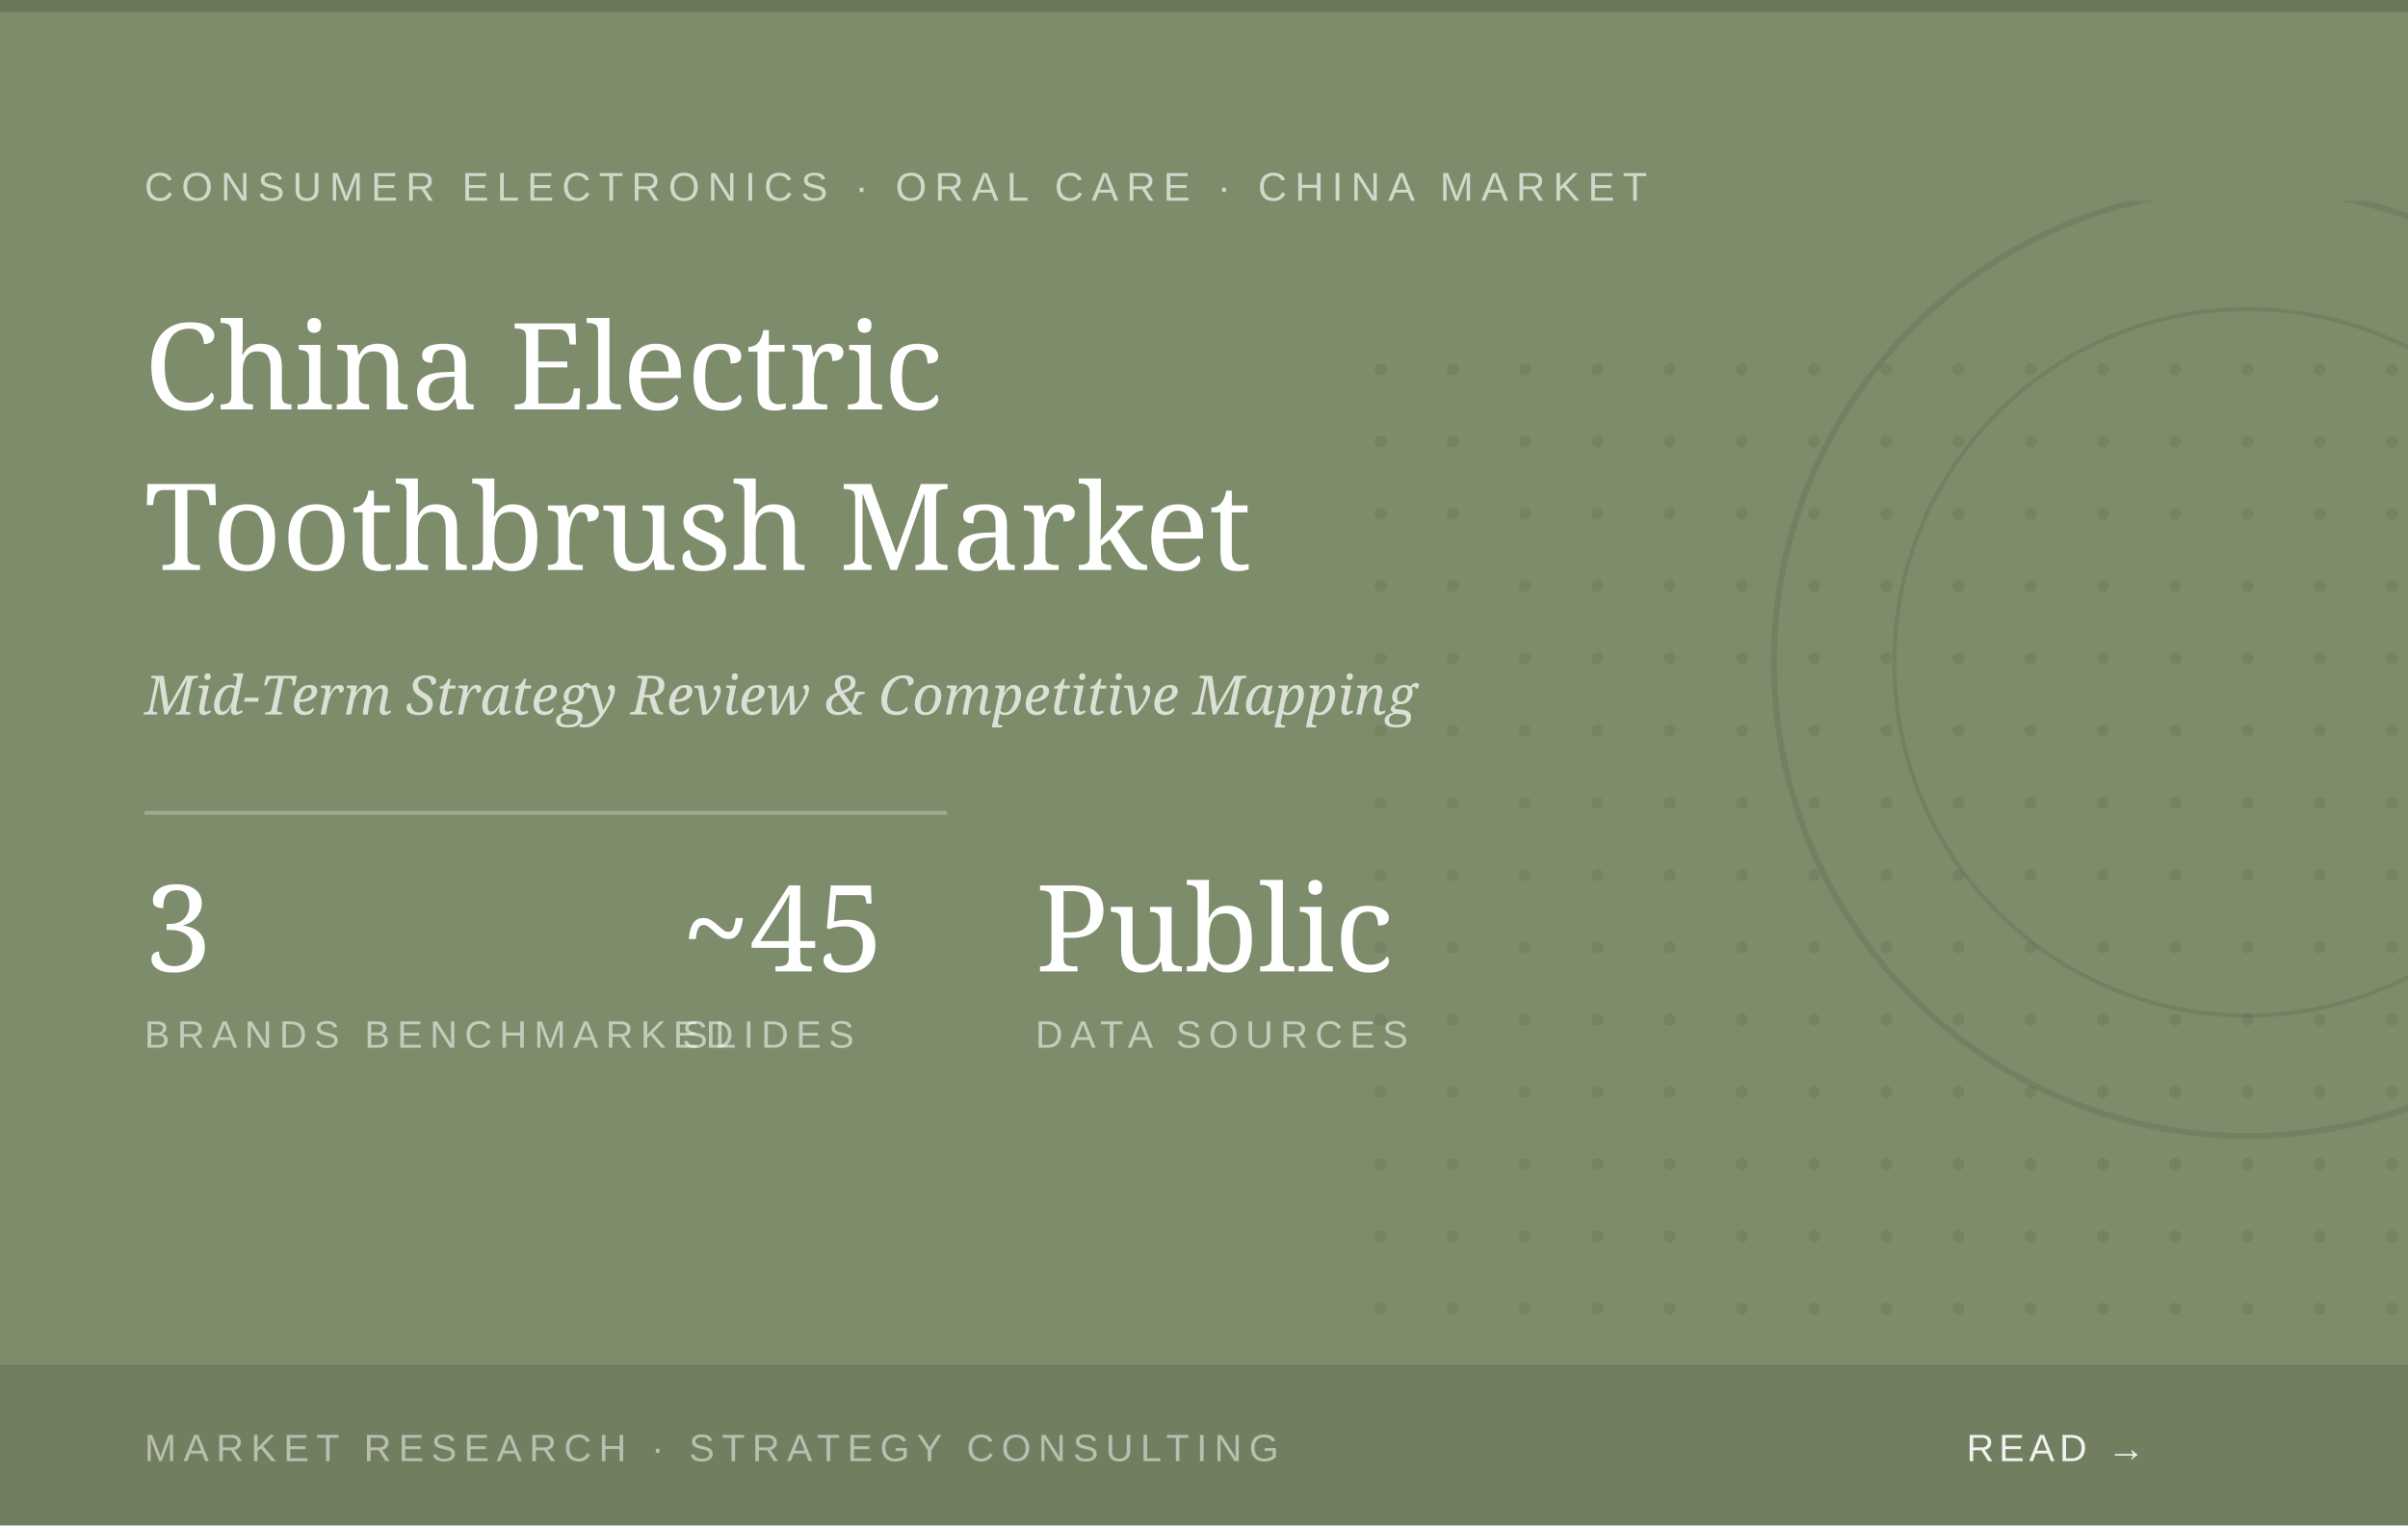
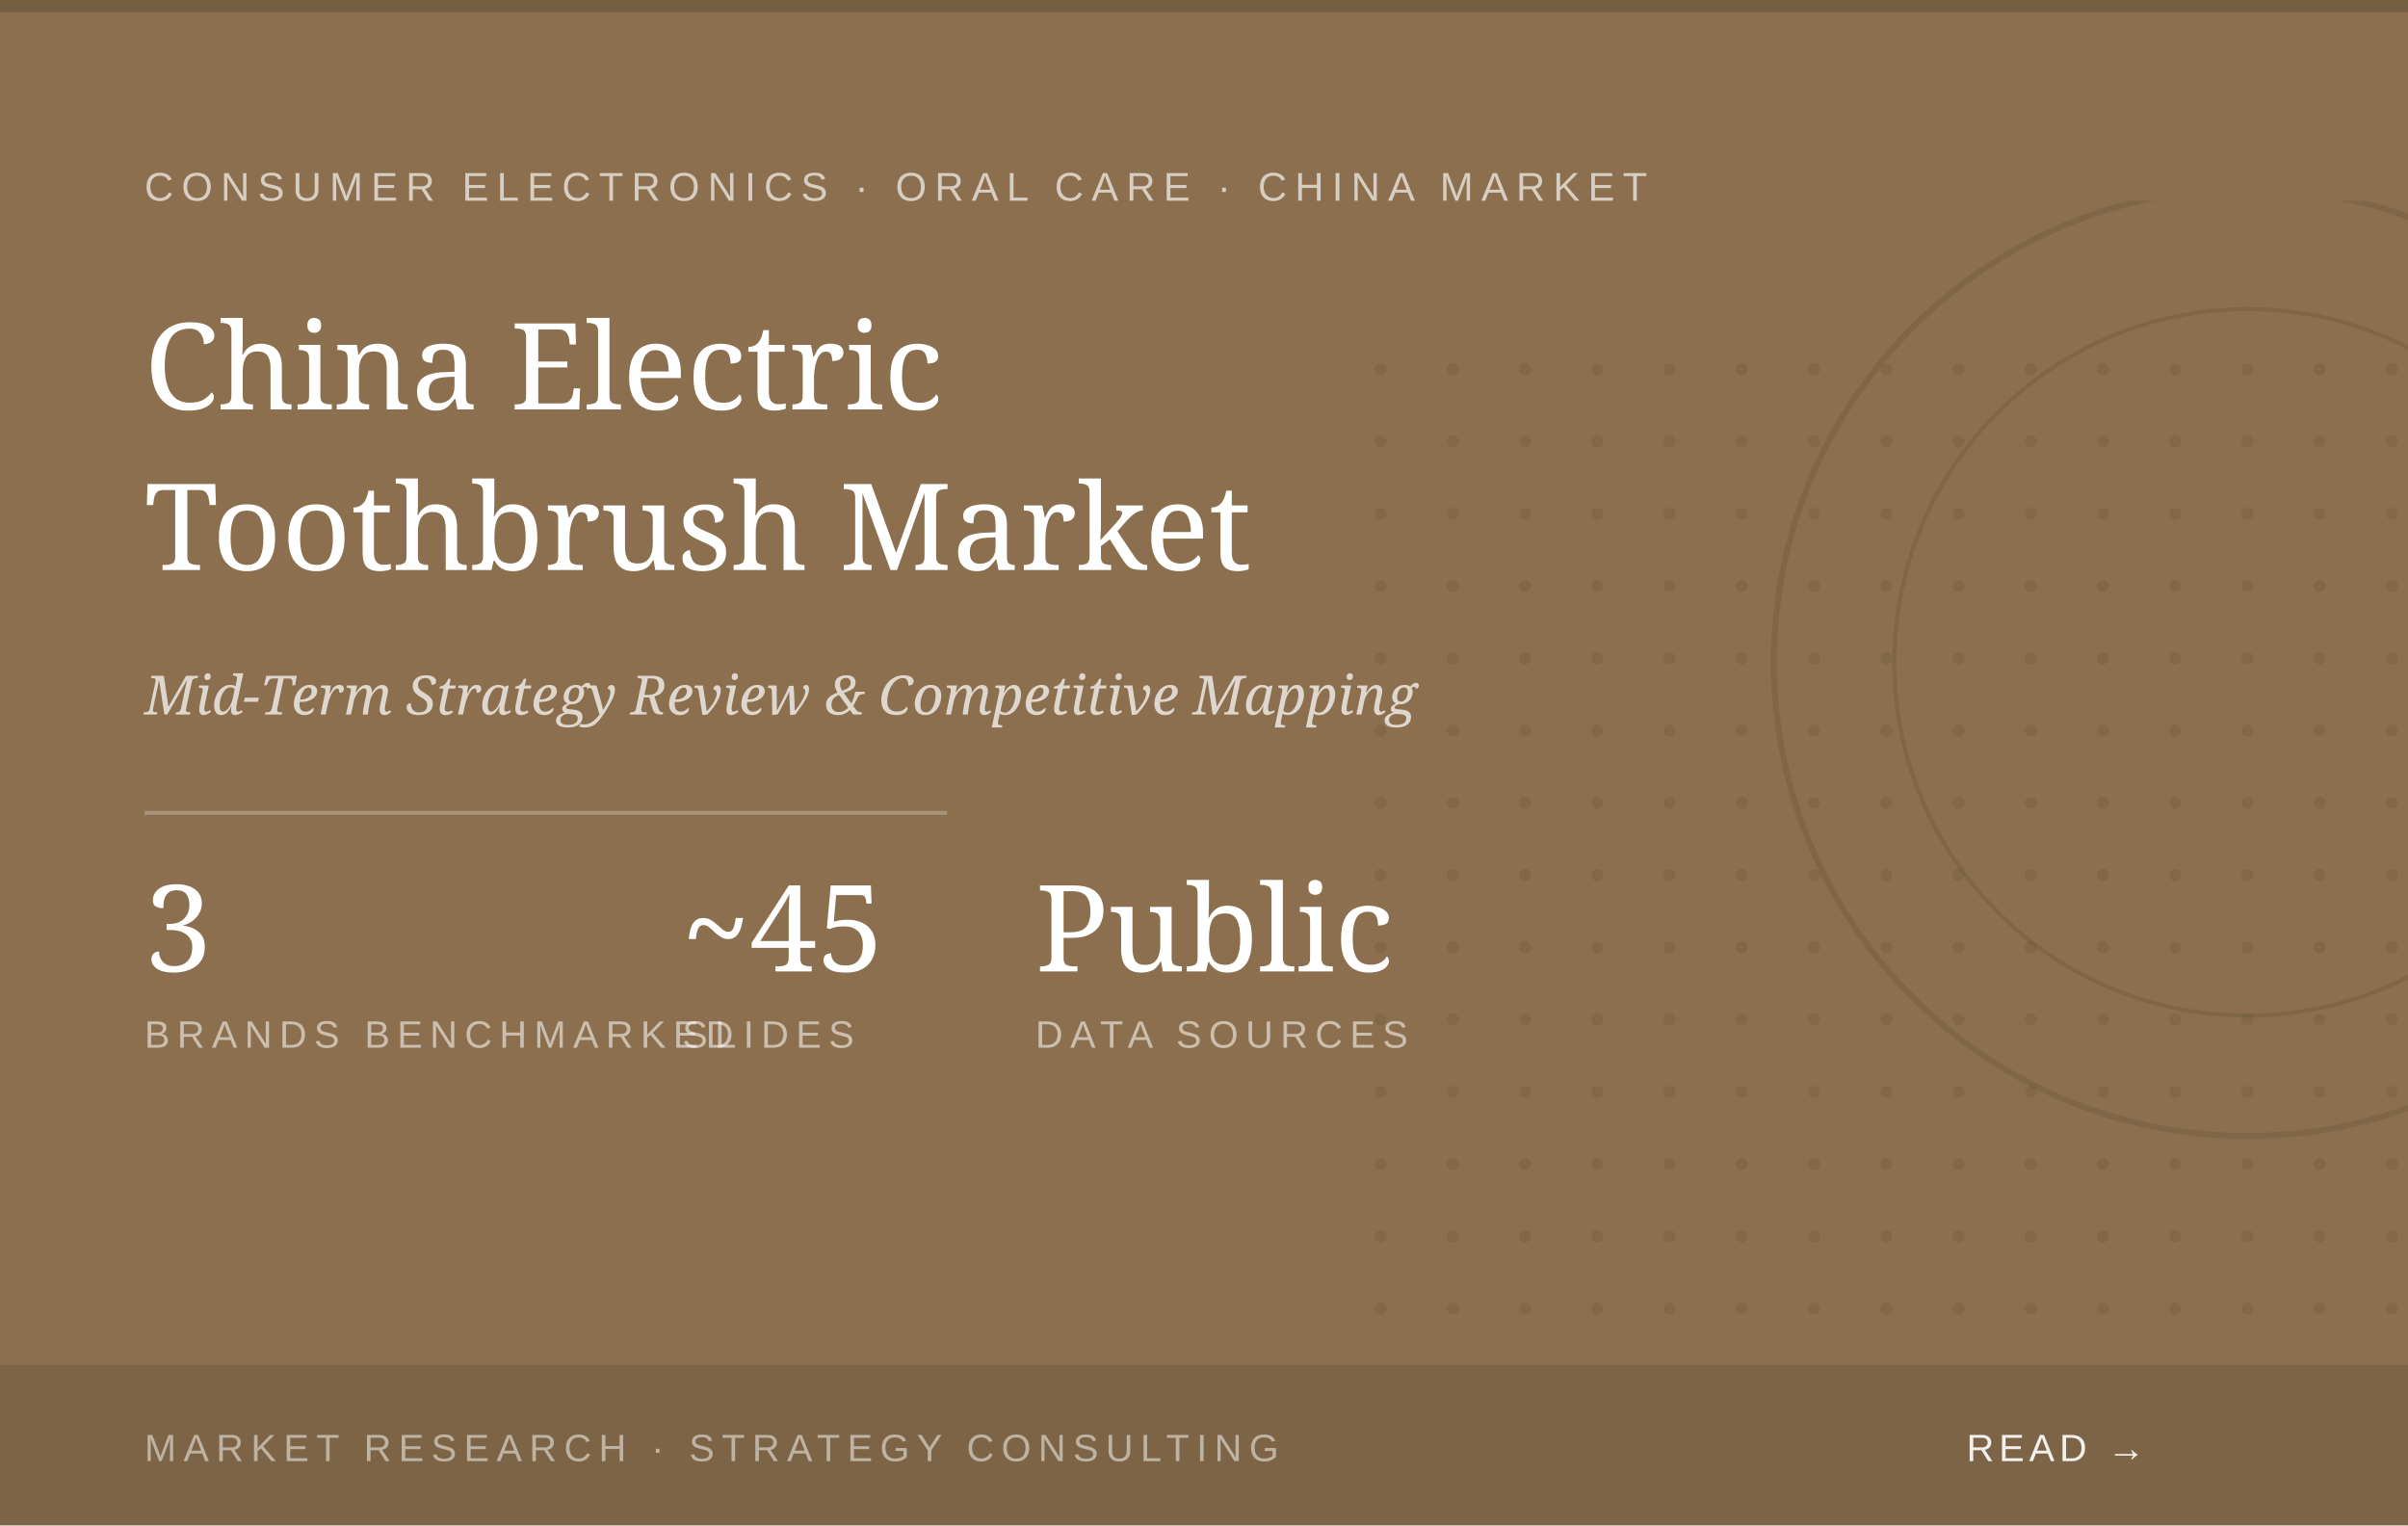
<svg xmlns="http://www.w3.org/2000/svg" viewBox="0 0 600 380" width="600" height="380">
  <defs>
    <pattern id="dots2" x="0" y="0" width="18" height="18" patternUnits="userSpaceOnUse">
      <circle cx="2" cy="2" r="1.5" fill="rgba(0,0,0,0.07)" />
    </pattern>
    <clipPath id="clip-arc">
      <rect x="330" y="50" width="270" height="290" />
    </clipPath>
  </defs>
-   <rect width="600" height="380" fill="#7D8C6A" />
+   <rect width="600" height="380" fill="#8B6F4E" />
  <rect x="330" y="80" width="270" height="260" fill="url(#dots2)" />
  <circle cx="560" cy="165" r="118" fill="none" stroke="rgba(0,0,0,0.08)" stroke-width="1.5" clip-path="url(#clip-arc)" />
  <circle cx="560" cy="165" r="88" fill="none" stroke="rgba(0,0,0,0.08)" stroke-width="1" clip-path="url(#clip-arc)" />
  <rect x="0" y="0" width="600" height="3" fill="rgba(0,0,0,0.15)" />
  <text x="36" y="50" font-size="10" fill="rgba(255,255,255,0.65)" font-family="Arial,sans-serif" letter-spacing="2">CONSUMER ELECTRONICS · ORAL CARE · CHINA MARKET</text>
  <text x="36" y="102" font-size="30" font-weight="400" fill="#ffffff" font-family="Georgia,serif">China Electric</text>
  <text x="36" y="142" font-size="30" font-weight="400" fill="#ffffff" font-family="Georgia,serif">Toothbrush Market</text>
  <text x="36" y="178" font-size="13.5" fill="rgba(255,255,255,0.72)" font-family="Georgia,serif" font-style="italic">Mid-Term Strategy Review &amp; Competitive Mapping</text>
  <rect x="36" y="202" width="200" height="1" fill="rgba(255,255,255,0.25)" />
  <text x="36" y="242" font-size="30" font-weight="400" fill="#ffffff" font-family="Georgia,serif">3</text>
  <text x="36" y="261" font-size="9.5" fill="rgba(255,255,255,0.55)" font-family="Arial,sans-serif" letter-spacing="1.8">BRANDS BENCHMARKED</text>
  <text x="170" y="242" font-size="30" font-weight="400" fill="#ffffff" font-family="Georgia,serif">~45</text>
  <text x="170" y="261" font-size="9.5" fill="rgba(255,255,255,0.55)" font-family="Arial,sans-serif" letter-spacing="1.8">SLIDES</text>
  <text x="258" y="242" font-size="30" font-weight="400" fill="#ffffff" font-family="Georgia,serif">Public</text>
  <text x="258" y="261" font-size="9.5" fill="rgba(255,255,255,0.55)" font-family="Arial,sans-serif" letter-spacing="1.8">DATA SOURCES</text>
  <rect x="0" y="340" width="600" height="40" fill="rgba(0,0,0,0.1)" />
  <text x="36" y="364" font-size="9.5" fill="rgba(255,255,255,0.5)" font-family="Arial,sans-serif" letter-spacing="1.8">MARKET RESEARCH · STRATEGY CONSULTING</text>
  <text x="490" y="364" font-size="9.5" fill="rgba(255,255,255,0.9)" font-family="Arial,sans-serif" letter-spacing="1.2">READ →</text>
</svg>
